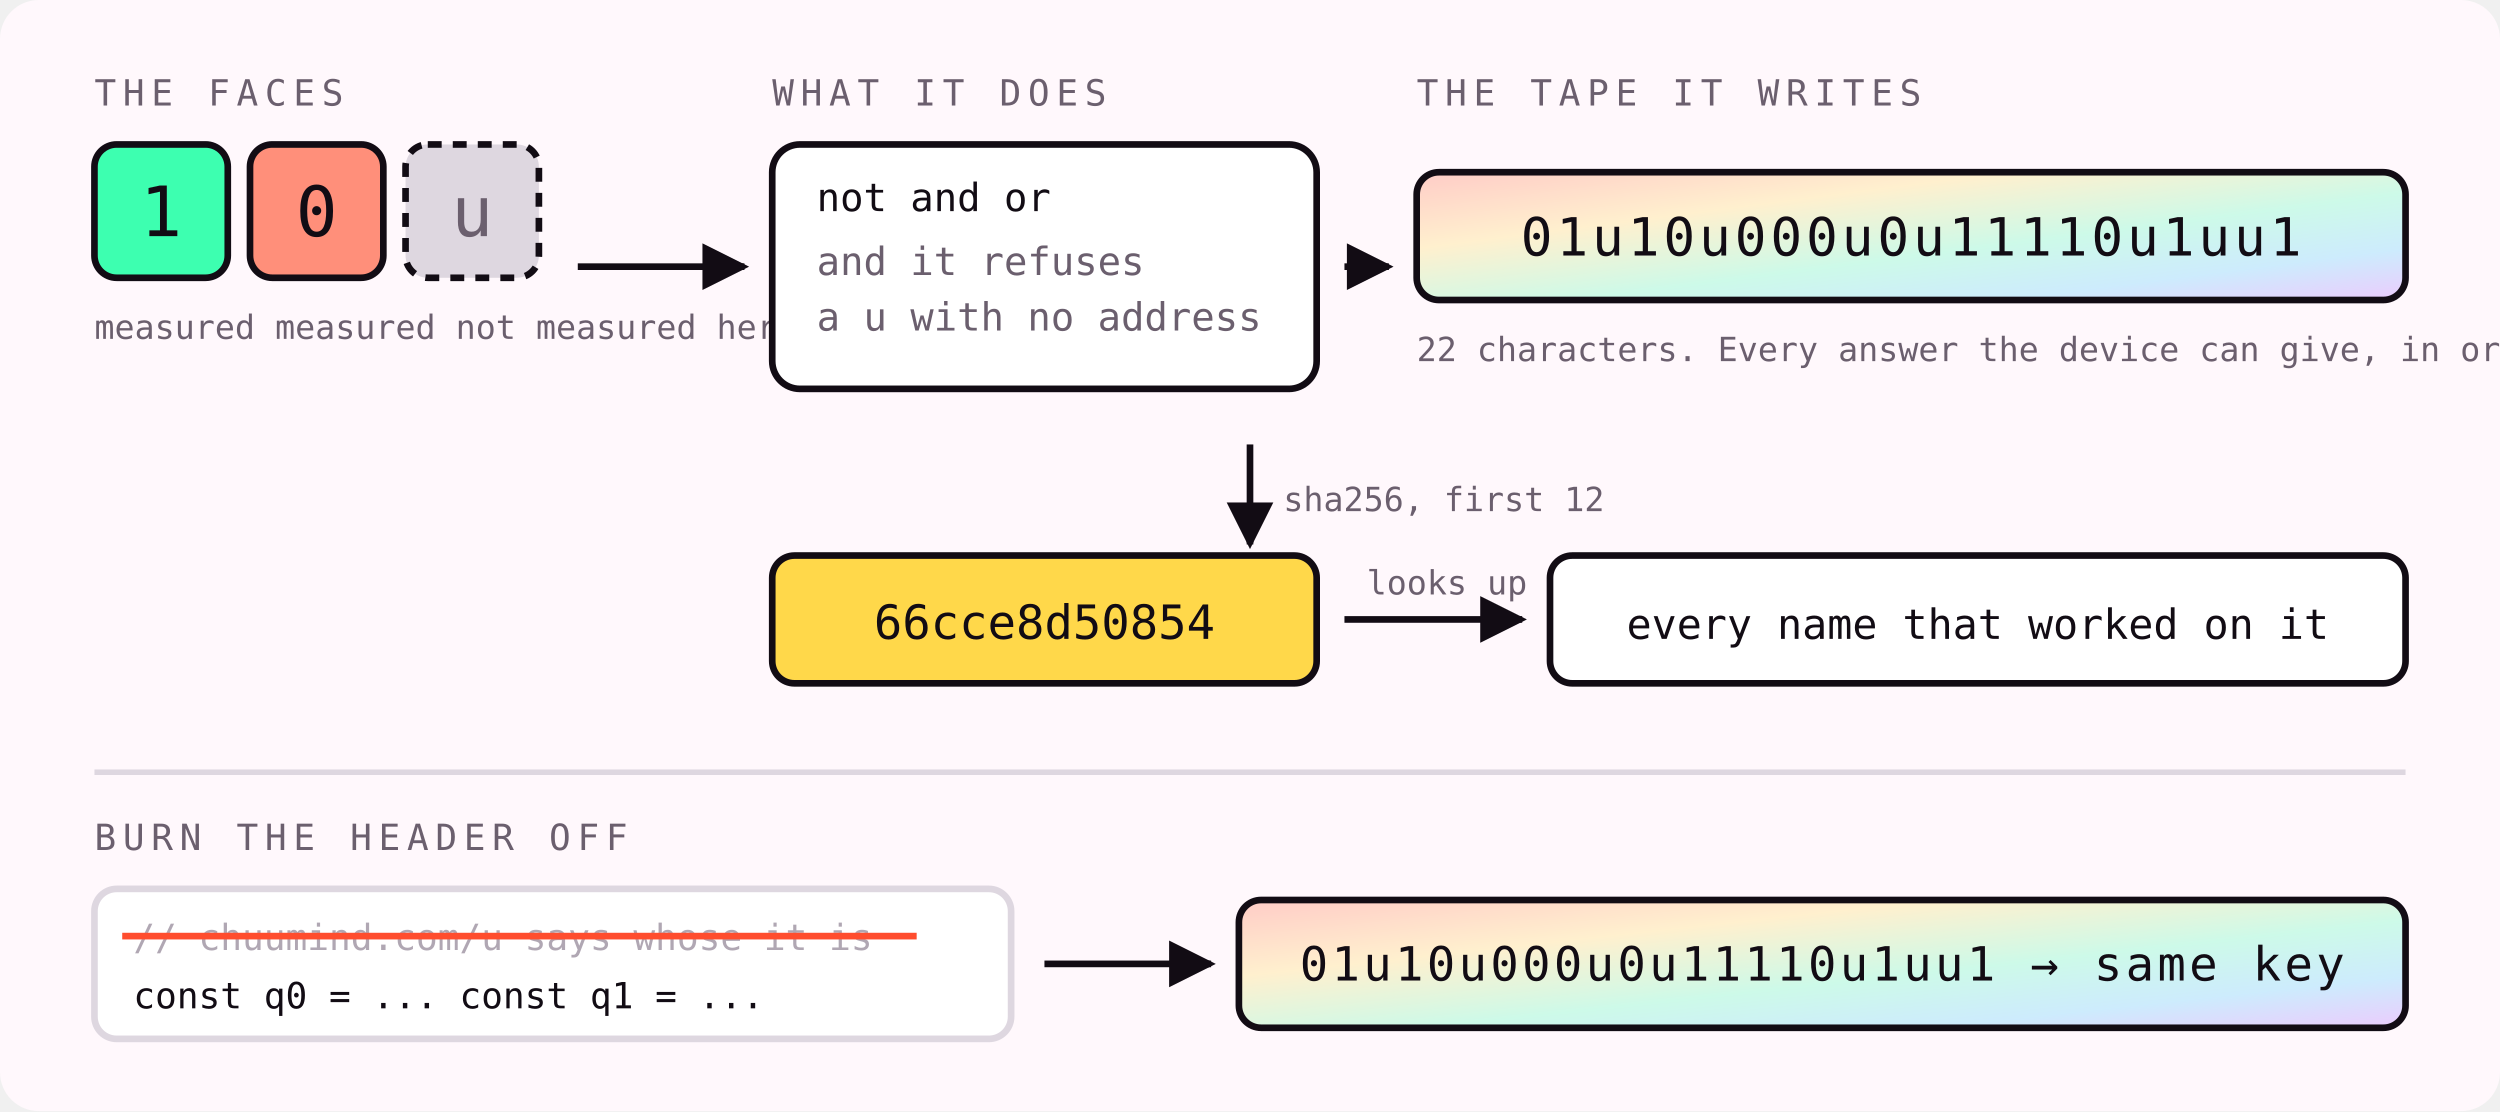
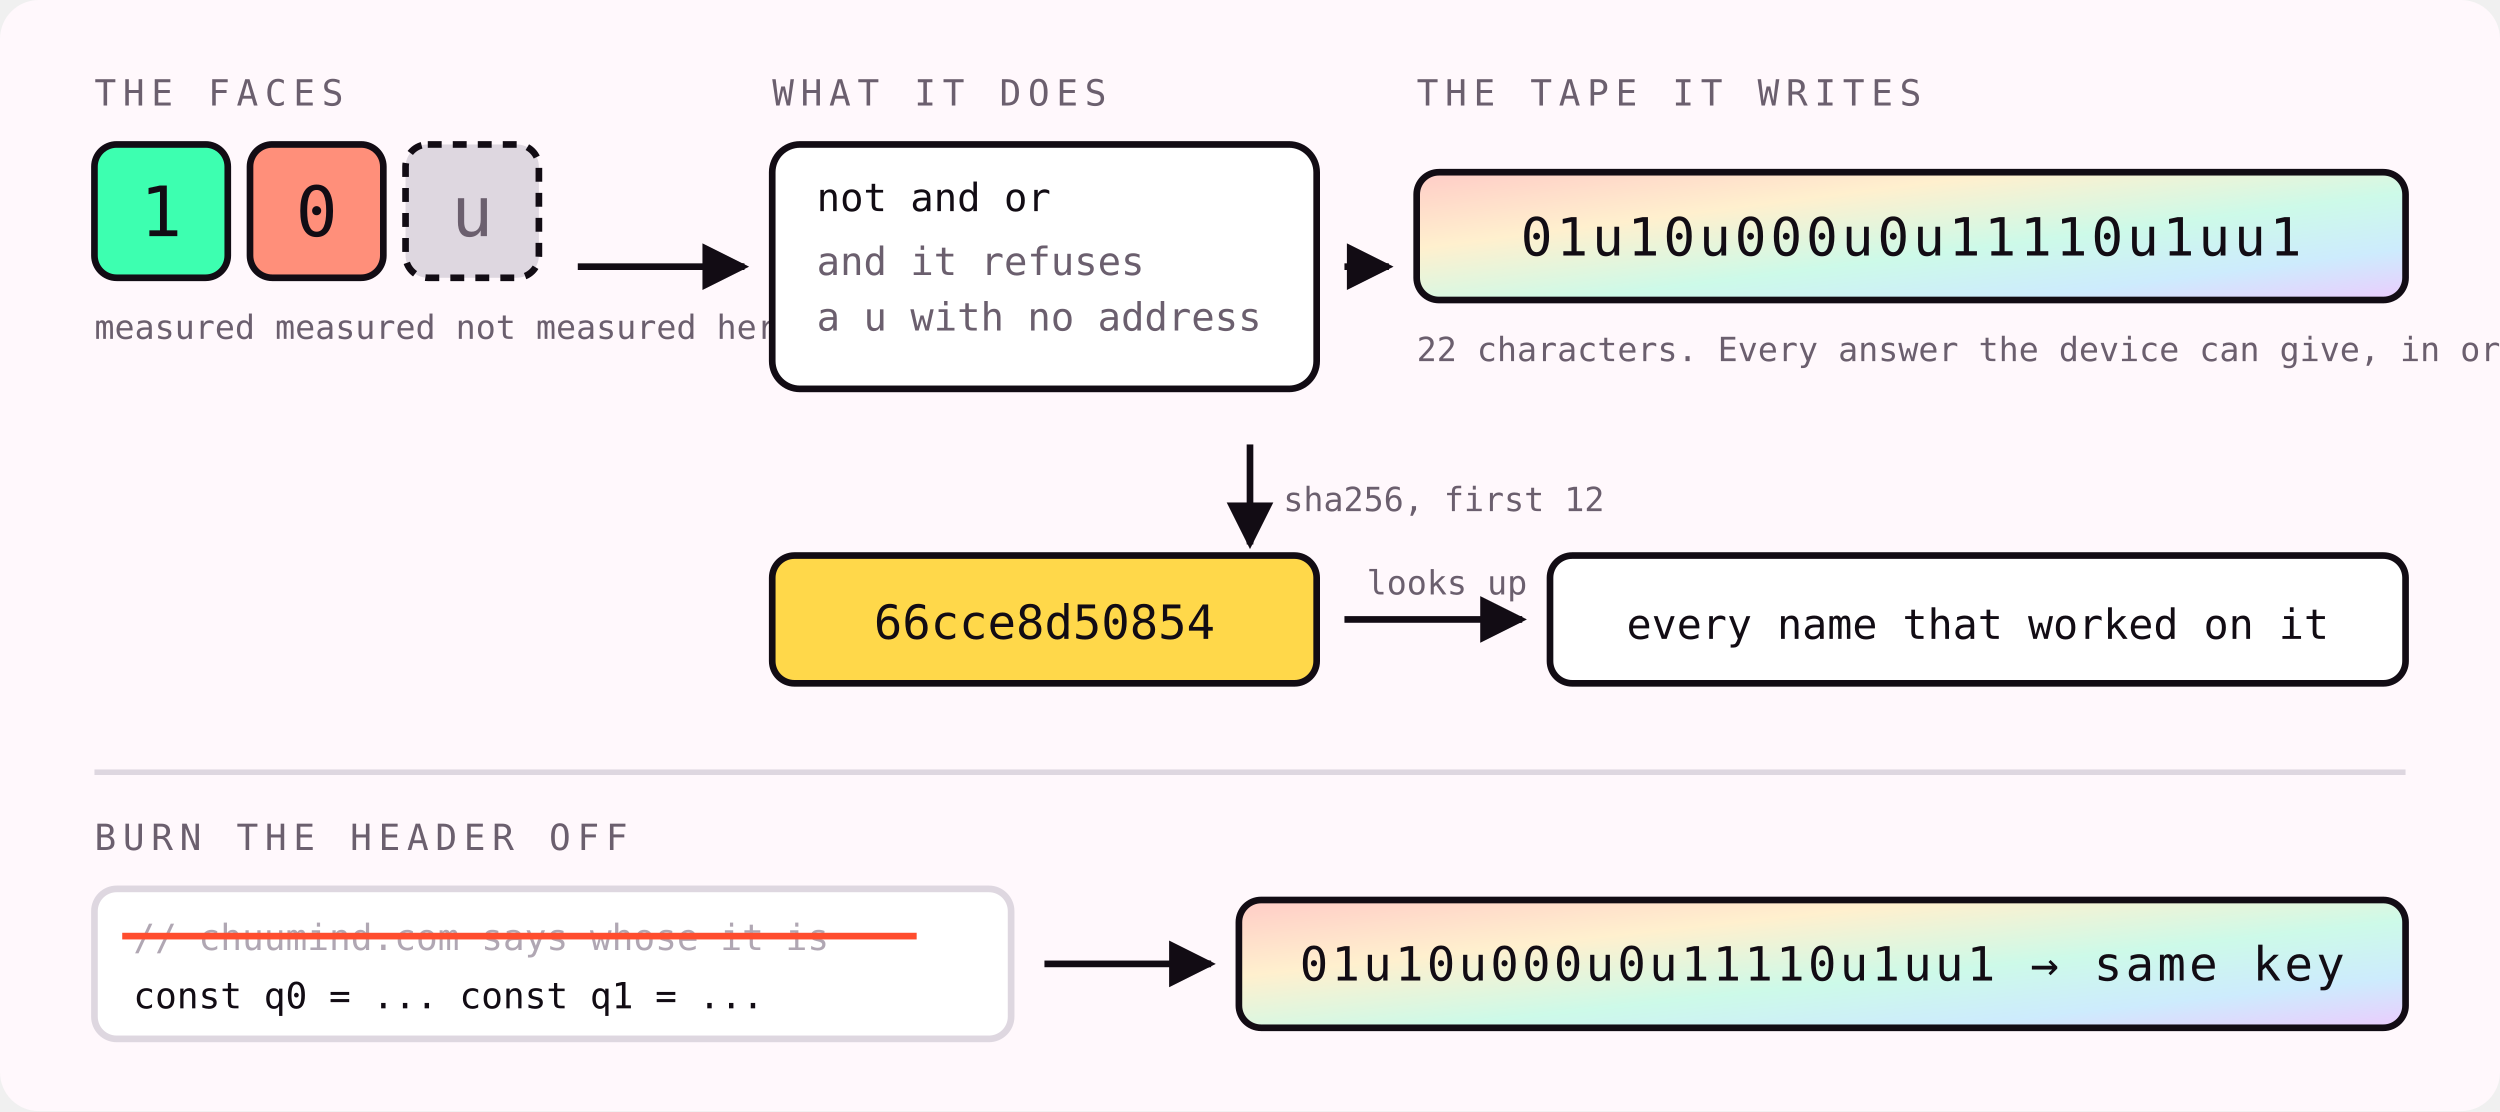
<svg xmlns="http://www.w3.org/2000/svg" viewBox="0 0 900 400" width="900" height="400" role="img" aria-label="How the fingerprint grows back. Three faces, 1, 0 and a greyed u, feed the four functions not, and, or and the refusal of a bare u. Running them writes a 22 character tape, 01u10u000u0u11110u1uu1. Hashing the tape gives the key 66cce8d50854, and the key looks up the list of names. Below, a copy with its header burned off and its functions renamed to q0 and q1 still writes the same tape, so the same key still finds the same names.">
  <defs>
    <marker id="a" viewBox="0 0 10 10" refX="9" refY="5" markerWidth="7" markerHeight="7" orient="auto-start-reverse">
      <path d="M0 0 10 5 0 10z" fill="#120c14" />
    </marker>
    <linearGradient id="roof" x1="0" y1="0" x2="1" y2="1">
      <stop offset="0" stop-color="#ff4d2e" />
      <stop offset=".3" stop-color="#ffd84a" />
      <stop offset=".58" stop-color="#3dffb0" />
      <stop offset=".8" stop-color="#3ec6ff" />
      <stop offset="1" stop-color="#b44cff" />
    </linearGradient>
  </defs>
  <rect width="900" height="400" rx="14" fill="#fff8fc" />
  <g font-family="ui-monospace,SFMono-Regular,Consolas,monospace" fill="#120c14">
    <text x="34" y="38" font-size="13" letter-spacing="2.4" fill="#6b5f6e">THE FACES</text>
    <g stroke="#120c14" stroke-width="2.4">
      <rect x="34" y="52" width="48" height="48" rx="8" fill="#3dffb0" />
      <rect x="90" y="52" width="48" height="48" rx="8" fill="#ff8f7a" />
      <rect x="146" y="52" width="48" height="48" rx="8" fill="#ded7e0" stroke-dasharray="5 4" />
    </g>
    <g font-size="25" text-anchor="middle">
      <text x="58" y="85">1</text>
      <text x="114" y="85">0</text>
      <text x="170" y="85" fill="#6b5f6e">u</text>
    </g>
    <text x="34" y="122" font-size="12" fill="#6b5f6e">measured   measured   not measured here</text>
    <text x="278" y="38" font-size="13" letter-spacing="2.4" fill="#6b5f6e">WHAT IT DOES</text>
    <rect x="278" y="52" width="196" height="88" rx="10" fill="#fff" stroke="#120c14" stroke-width="2.4" />
    <g font-size="14">
      <text x="294" y="76">not   and   or</text>
      <text x="294" y="99" fill="#6b5f6e">and it refuses</text>
      <text x="294" y="119" fill="#6b5f6e">a u with no address</text>
    </g>
    <line x1="208" y1="96" x2="268" y2="96" stroke="#120c14" stroke-width="2.4" marker-end="url(#a)" />
    <text x="510" y="38" font-size="13" letter-spacing="2.4" fill="#6b5f6e">THE TAPE IT WRITES</text>
    <rect x="510" y="62" width="356" height="46" rx="8" fill="url(#roof)" opacity=".26" />
    <rect x="510" y="62" width="356" height="46" rx="8" fill="none" stroke="#120c14" stroke-width="2.4" />
    <text x="688" y="92" font-size="19" text-anchor="middle" letter-spacing="1.4">01u10u000u0u11110u1uu1</text>
    <text x="510" y="130" font-size="12" fill="#6b5f6e">22 characters. Every answer the device can give, in order.</text>
    <line x1="484" y1="96" x2="500" y2="96" stroke="#120c14" stroke-width="2.4" marker-end="url(#a)" />
    <line x1="450" y1="160" x2="450" y2="196" stroke="#120c14" stroke-width="2.4" marker-end="url(#a)" />
    <text x="462" y="184" font-size="12" fill="#6b5f6e">sha256, first 12</text>
    <rect x="278" y="200" width="196" height="46" rx="8" fill="#ffd84a" stroke="#120c14" stroke-width="2.4" />
    <text x="376" y="230" font-size="17" text-anchor="middle">66cce8d50854</text>
    <line x1="484" y1="223" x2="548" y2="223" stroke="#120c14" stroke-width="2.4" marker-end="url(#a)" />
    <text x="492" y="214" font-size="12" fill="#6b5f6e">looks up</text>
    <rect x="558" y="200" width="308" height="46" rx="8" fill="#fff" stroke="#120c14" stroke-width="2.4" />
    <text x="712" y="230" font-size="15" text-anchor="middle">every name that worked on it</text>
    <line x1="34" y1="278" x2="866" y2="278" stroke="#ded7e0" stroke-width="2" />
    <text x="34" y="306" font-size="13" letter-spacing="2.4" fill="#6b5f6e">BURN THE HEADER OFF</text>
    <rect x="34" y="320" width="330" height="54" rx="8" fill="#fff" stroke="#ded7e0" stroke-width="2.4" />
-     <text x="48" y="342" font-size="13" fill="#b0a7b3">// chuumind.com/u says whose it is</text>
+     <text x="48" y="342" font-size="13" fill="#b0a7b3">// chuumind.com says whose it is</text>
    <line x1="44" y1="337" x2="330" y2="337" stroke="#ff4d2e" stroke-width="2.4" />
    <text x="48" y="363" font-size="13">const q0 = ... const q1 = ...</text>
    <line x1="376" y1="347" x2="436" y2="347" stroke="#120c14" stroke-width="2.4" marker-end="url(#a)" />
    <rect x="446" y="324" width="420" height="46" rx="8" fill="url(#roof)" opacity=".26" />
    <rect x="446" y="324" width="420" height="46" rx="8" fill="none" stroke="#120c14" stroke-width="2.4" />
    <text x="656" y="353" font-size="17" text-anchor="middle" letter-spacing="1.2">01u10u000u0u11110u1uu1 → same key</text>
  </g>
</svg>
